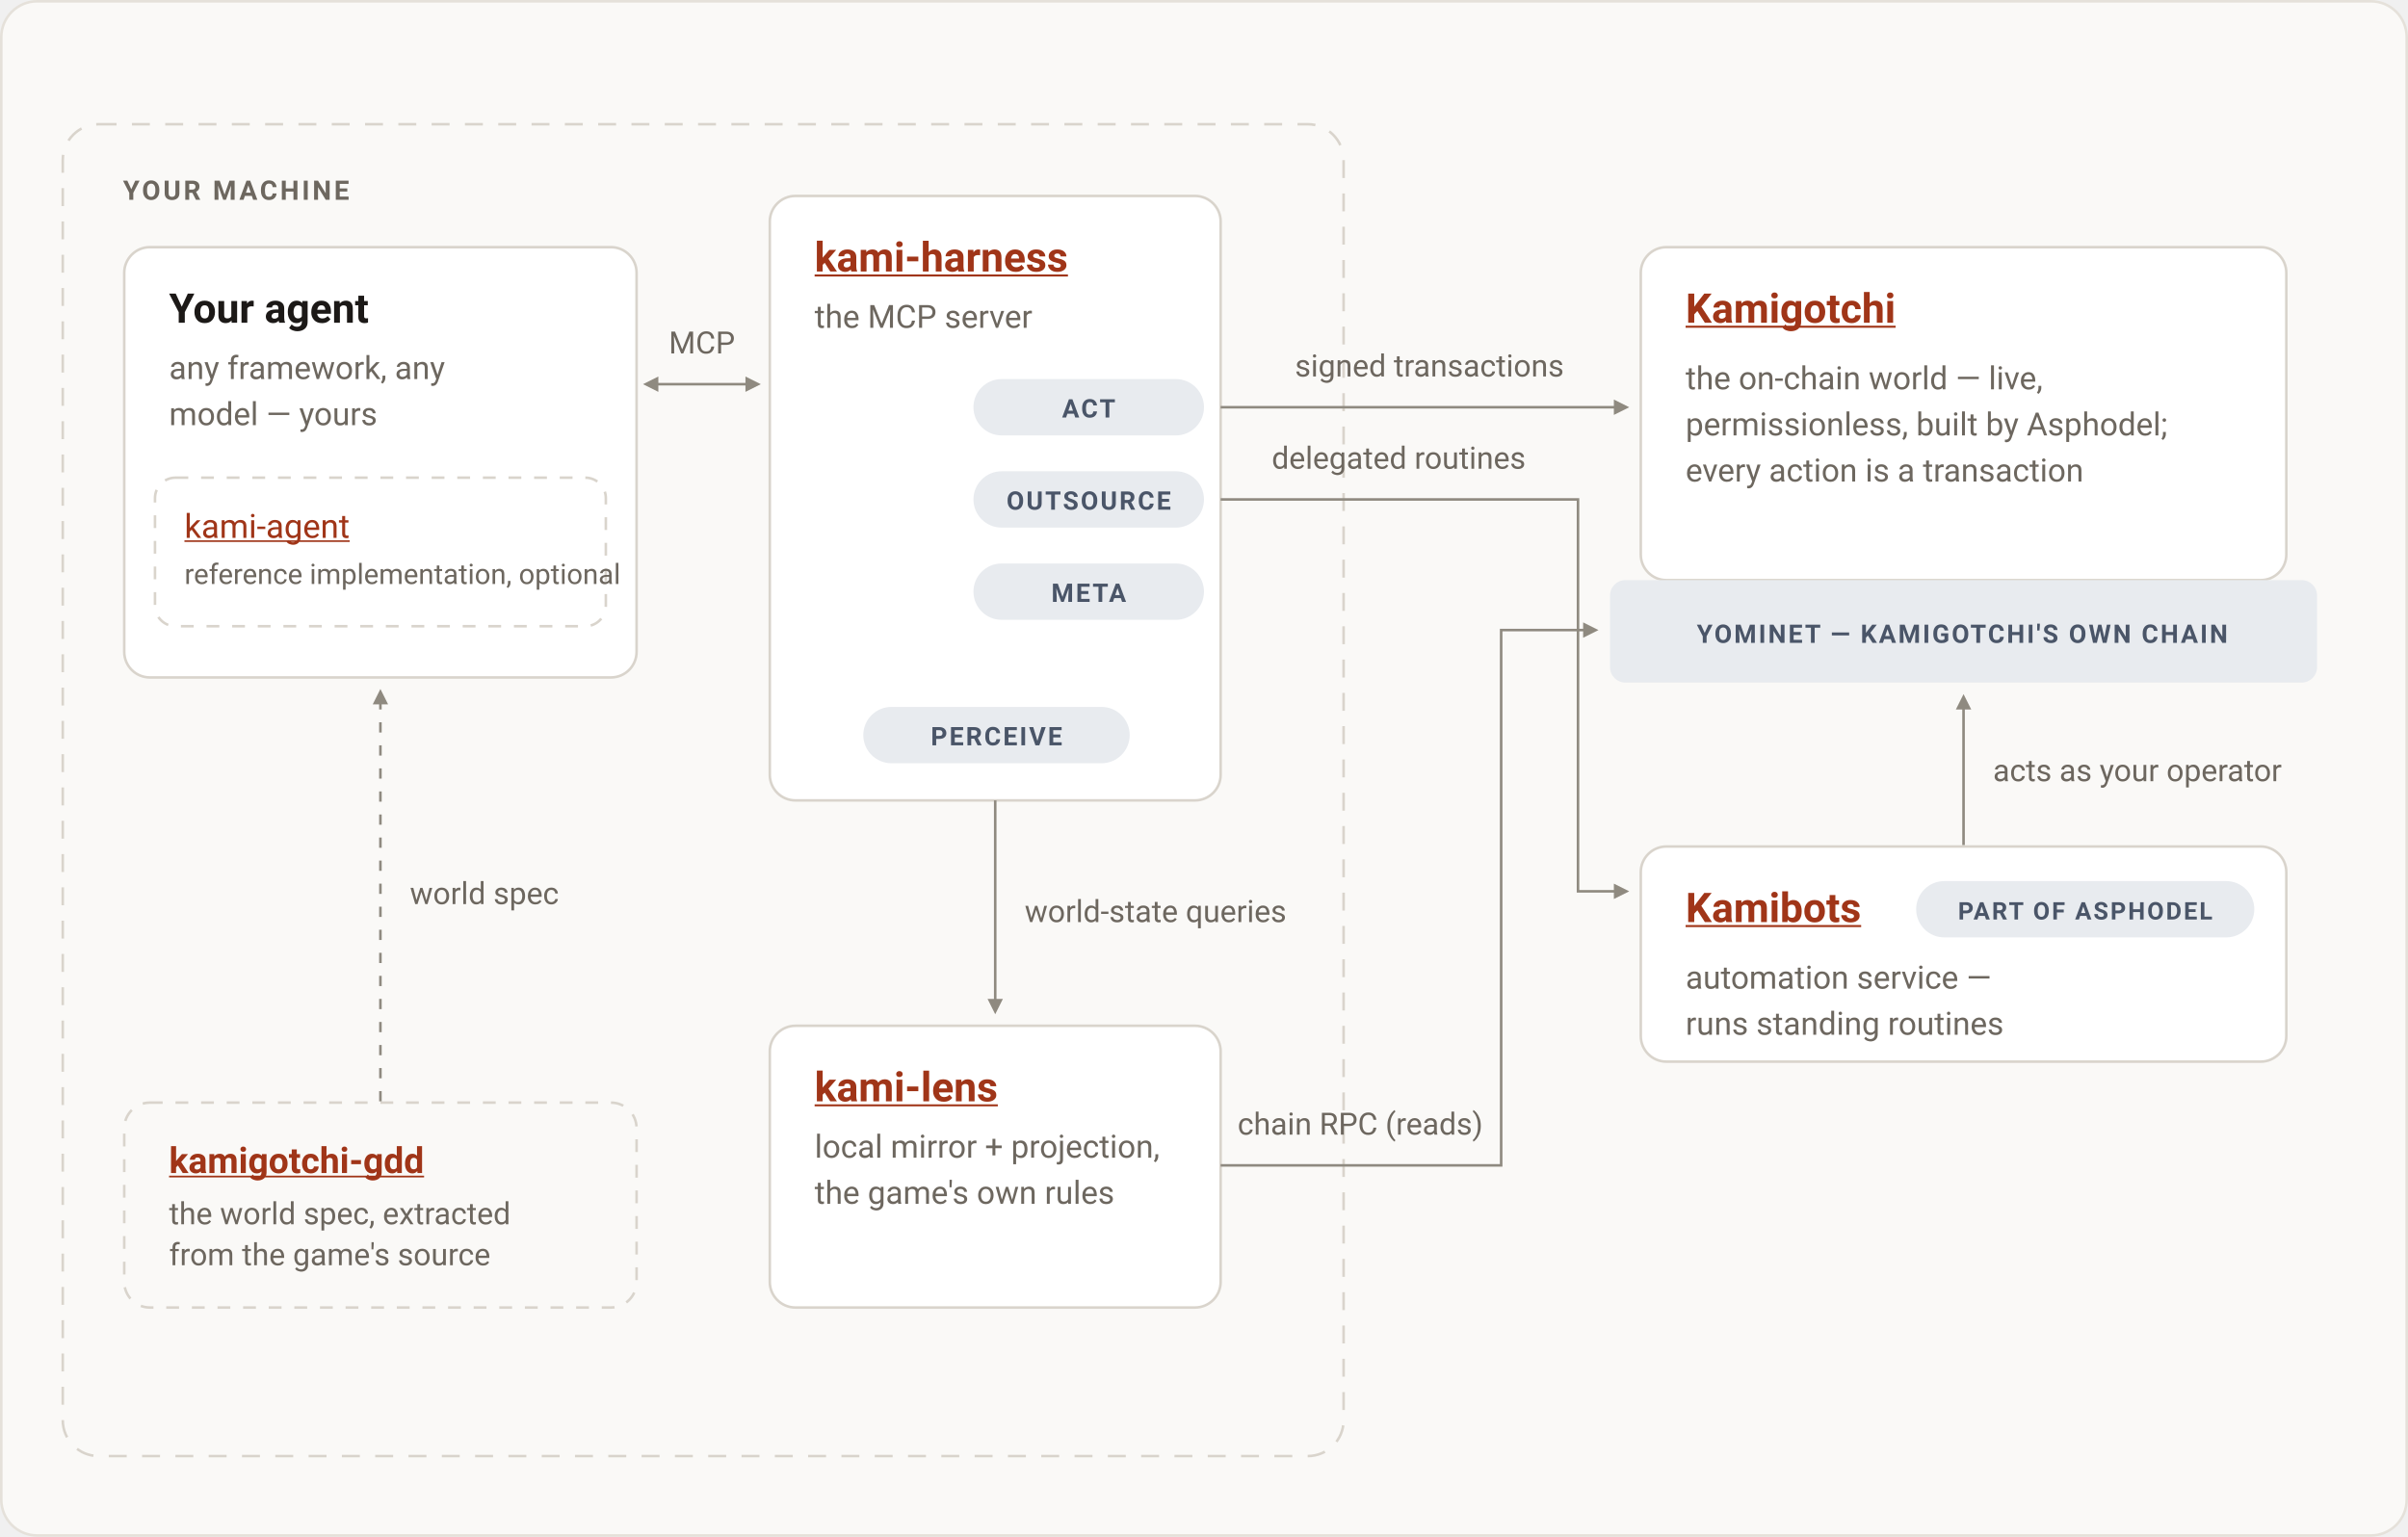
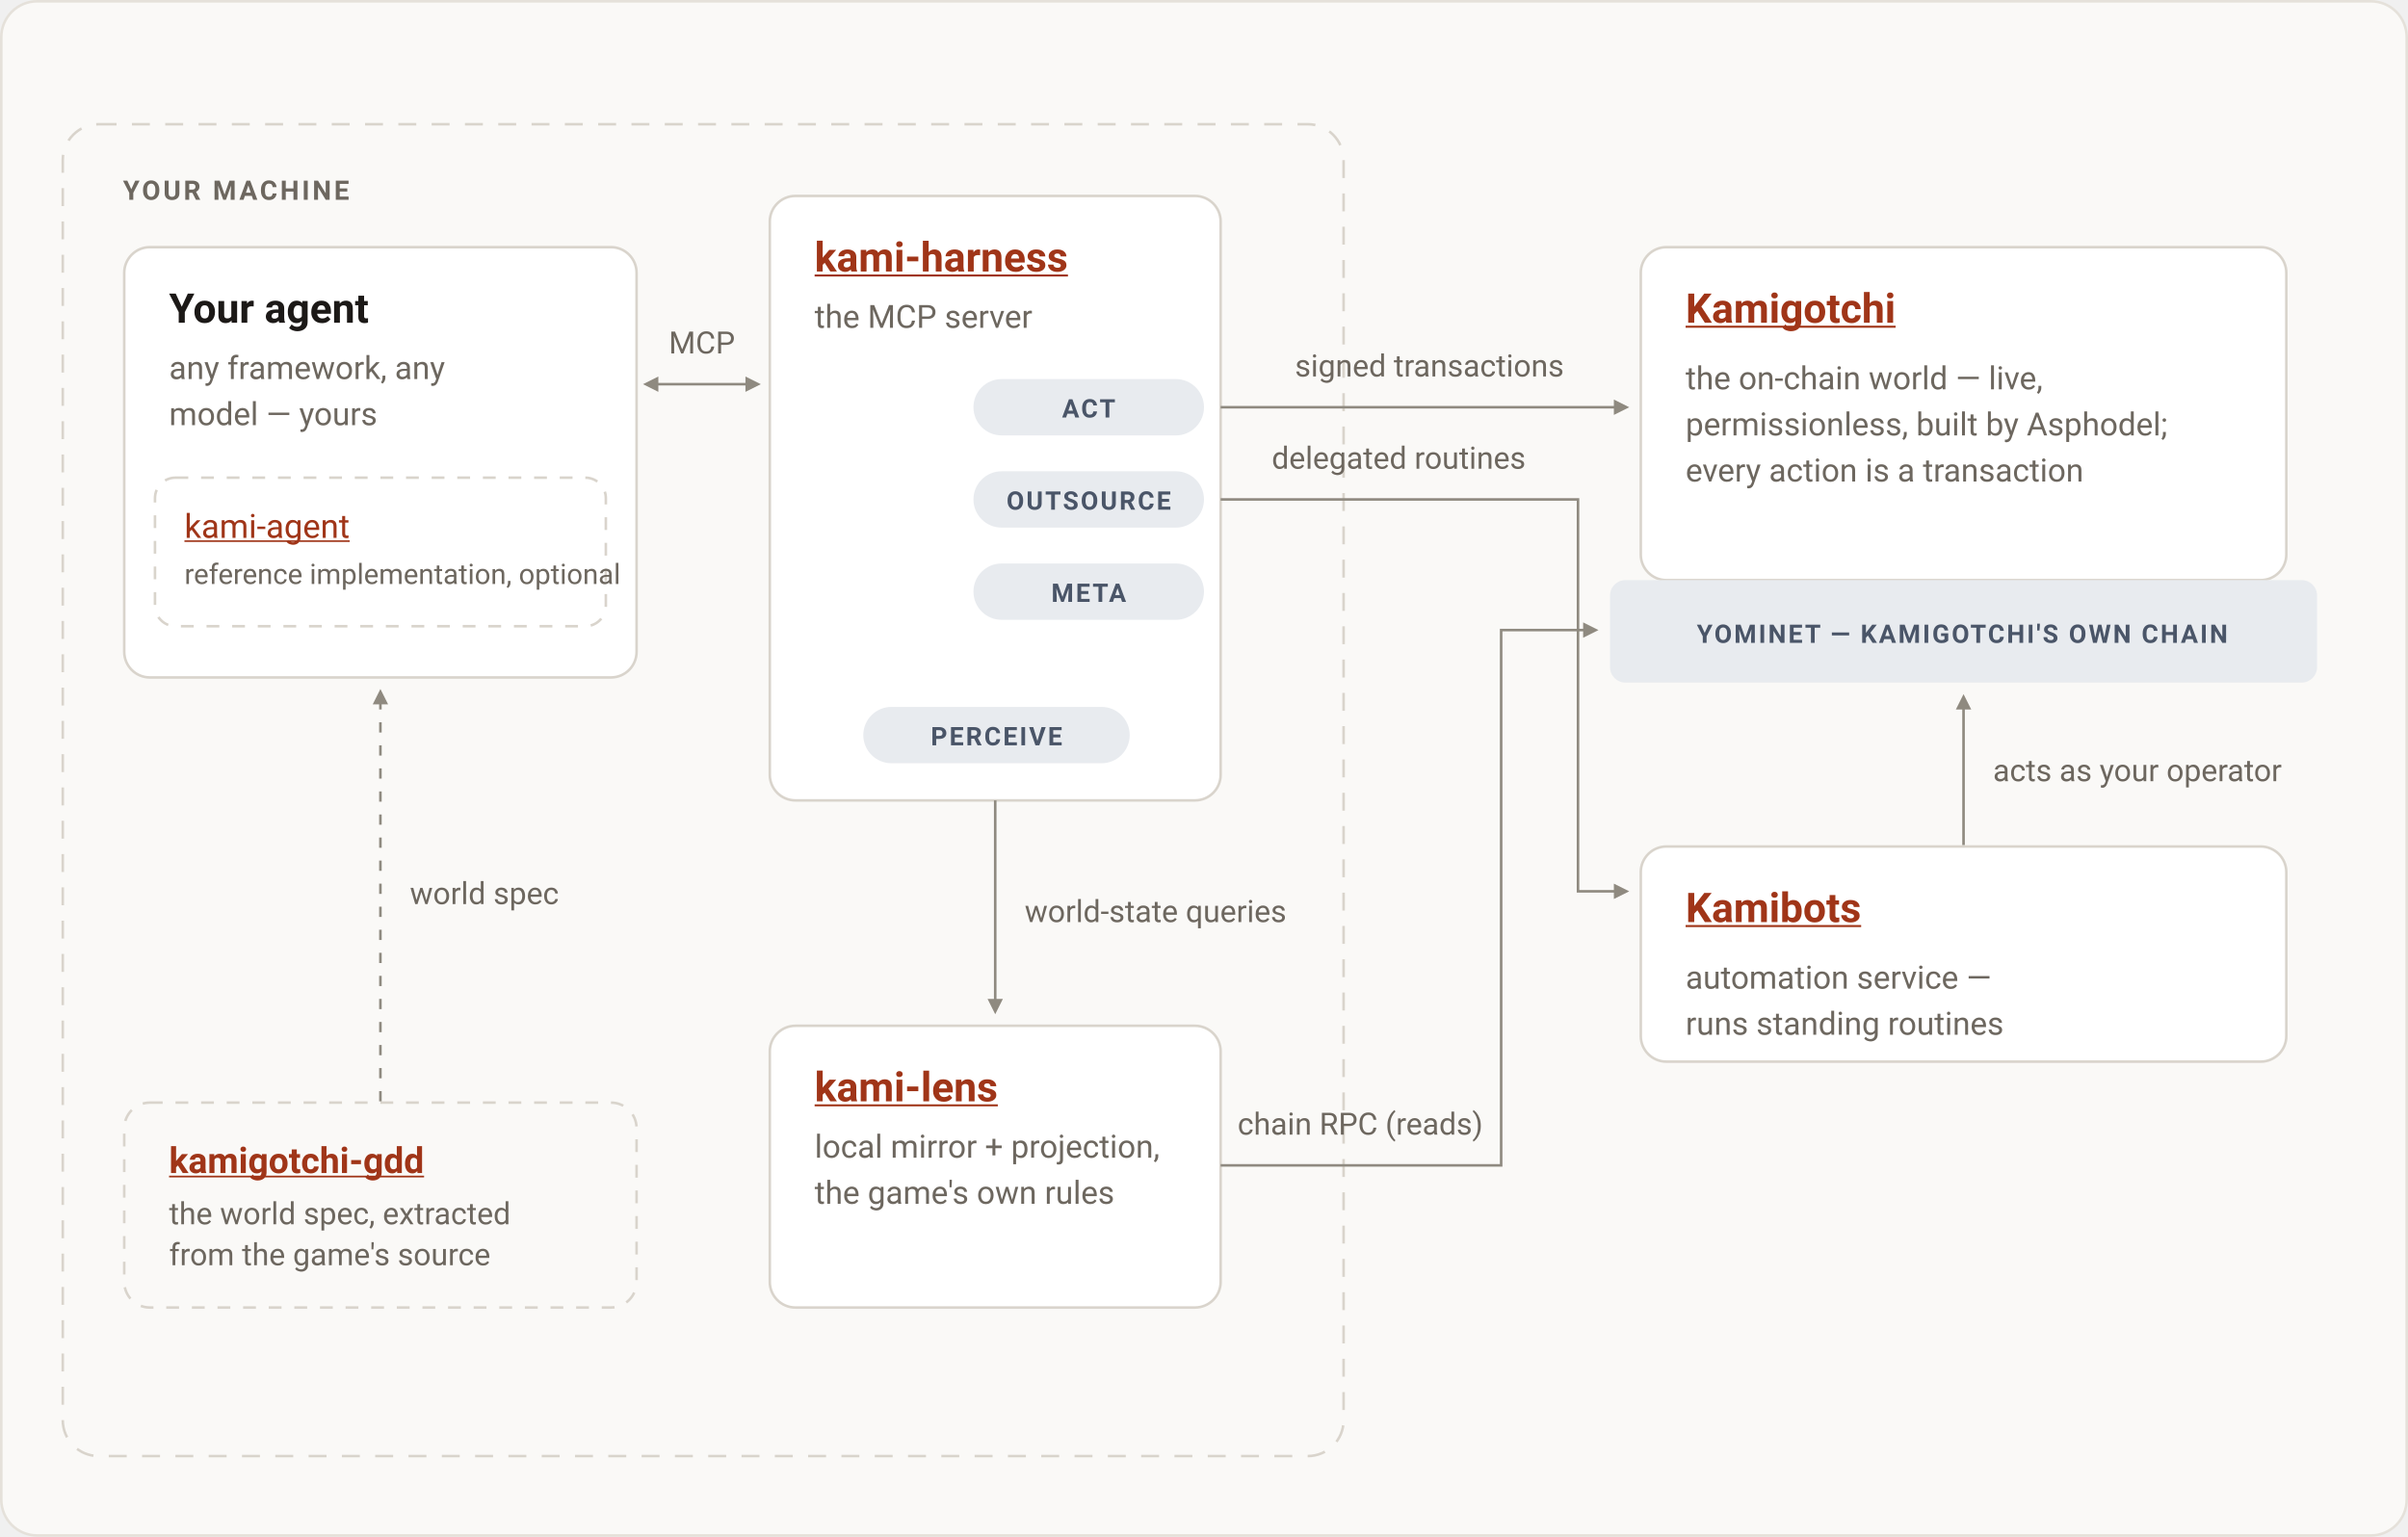
<svg xmlns="http://www.w3.org/2000/svg" viewBox="0 0 940 600" font-family="system-ui, -apple-system, 'Segoe UI', Roboto, sans-serif" role="img" aria-labelledby="stack-desc">
  <defs>
    <marker id="sf-head" markerWidth="7" markerHeight="7" refX="3.5" refY="3.5" orient="auto-start-reverse">
      <path class="af-arrow" d="M0.5,0.5 L6.5,3.5 L0.5,6.5 Z" fill="#8f8a80" />
    </marker>
  </defs>
  <rect class="af-bg" x="0.5" y="0.5" width="939" height="599" rx="14" fill="#faf9f7" stroke="#e5e1da" />
  <rect class="af-bound" x="24.5" y="48.5" width="500" height="520" rx="14" fill="none" stroke="#d9d4cc" stroke-dasharray="7 6" />
  <text class="af-conn-label" x="48" y="78" font-size="10.5" font-weight="700" letter-spacing="0.1em" fill="#6d675f">YOUR MACHINE</text>
  <rect class="af-box" x="48.5" y="96.5" width="200" height="168" rx="10" fill="#ffffff" stroke="#d9d4cc" />
  <text class="af-title" x="66" y="126" font-size="16" font-weight="600" fill="#1c1917">Your agent</text>
  <text class="af-role" x="66" y="148" font-size="12.5" fill="#6d675f">any framework, any</text>
  <text class="af-role" x="66" y="166" font-size="12.5" fill="#6d675f">model — yours</text>
  <rect class="af-bound" x="60.5" y="186.5" width="176" height="58" rx="8" fill="none" stroke="#d9d4cc" stroke-dasharray="5 5" />
  <text x="72" y="210" font-size="13">
    <a href="https://github.com/tokedo/kami-agent">
      <tspan class="af-repo" fill="#a03518" text-decoration="underline">kami-agent</tspan>
    </a>
  </text>
  <text class="af-role" x="72" y="228" font-size="11" fill="#6d675f">reference implementation, optional</text>
  <line class="af-conn" x1="254" y1="150" x2="294" y2="150" stroke="#8f8a80" marker-start="url(#sf-head)" marker-end="url(#sf-head)" />
  <text class="af-conn-label" x="274" y="138" font-size="12" text-anchor="middle" fill="#6d675f">MCP</text>
  <rect class="af-box" x="300.5" y="76.5" width="176" height="236" rx="10" fill="#ffffff" stroke="#d9d4cc" />
  <text class="af-title" x="318" y="106" font-size="16" font-weight="600" fill="#1c1917">
    <a href="https://github.com/tokedo/kami-harness">
      <tspan class="af-repo" fill="#a03518" text-decoration="underline">kami-harness</tspan>
    </a>
  </text>
  <text class="af-role" x="318" y="128" font-size="12.5" fill="#6d675f">the MCP server</text>
  <rect class="af-badge" x="380" y="148" width="90" height="22" rx="11" fill="#e8ebef" />
  <text class="af-badge-text" x="425" y="163" font-size="10" font-weight="700" letter-spacing="0.08em" text-anchor="middle" fill="#4a5568">ACT</text>
  <rect class="af-badge" x="380" y="184" width="90" height="22" rx="11" fill="#e8ebef" />
  <text class="af-badge-text" x="425" y="199" font-size="10" font-weight="700" letter-spacing="0.08em" text-anchor="middle" fill="#4a5568">OUTSOURCE</text>
  <rect class="af-badge" x="380" y="220" width="90" height="22" rx="11" fill="#e8ebef" />
  <text class="af-badge-text" x="425" y="235" font-size="10" font-weight="700" letter-spacing="0.08em" text-anchor="middle" fill="#4a5568">META</text>
  <rect class="af-badge" x="337" y="276" width="104" height="22" rx="11" fill="#e8ebef" />
  <text class="af-badge-text" x="389" y="291" font-size="10" font-weight="700" letter-spacing="0.08em" text-anchor="middle" fill="#4a5568">PERCEIVE</text>
  <line class="af-conn" x1="476.5" y1="159" x2="633" y2="159" stroke="#8f8a80" marker-end="url(#sf-head)" />
  <text class="af-conn-label" x="558" y="147" font-size="12" text-anchor="middle" fill="#6d675f">signed transactions</text>
  <path class="af-conn" d="M476.5,195 H616 V348 H633" fill="none" stroke="#8f8a80" marker-end="url(#sf-head)" />
  <text class="af-conn-label" x="546" y="183" font-size="12" text-anchor="middle" fill="#6d675f">delegated routines</text>
  <line class="af-conn" x1="388.5" y1="312.5" x2="388.5" y2="393" stroke="#8f8a80" marker-end="url(#sf-head)" />
  <text class="af-conn-label" x="400" y="360" font-size="12" fill="#6d675f">world-state queries</text>
  <rect class="af-box" x="300.5" y="400.5" width="176" height="110" rx="10" fill="#ffffff" stroke="#d9d4cc" />
  <text class="af-title" x="318" y="430" font-size="16" font-weight="600" fill="#1c1917">
    <a href="https://github.com/tokedo/kami-lens">
      <tspan class="af-repo" fill="#a03518" text-decoration="underline">kami-lens</tspan>
    </a>
  </text>
  <text class="af-role" x="318" y="452" font-size="12.5" fill="#6d675f">local mirror + projection,</text>
  <text class="af-role" x="318" y="470" font-size="12.5" fill="#6d675f">the game's own rules</text>
  <path class="af-conn" d="M476.5,455 H586 V246 H621" fill="none" stroke="#8f8a80" marker-end="url(#sf-head)" />
  <text class="af-conn-label" x="531" y="443" font-size="12" text-anchor="middle" fill="#6d675f">chain RPC (reads)</text>
  <rect class="af-bound" x="48.5" y="430.5" width="200" height="80" rx="10" fill="none" stroke="#d9d4cc" stroke-dasharray="5 5" />
  <text x="66" y="458" font-size="14" font-weight="600">
    <a href="https://github.com/tokedo/kamigotchi-gdd">
      <tspan class="af-repo" fill="#a03518" text-decoration="underline">kamigotchi-gdd</tspan>
    </a>
  </text>
  <text class="af-role" x="66" y="478" font-size="12" fill="#6d675f">the world spec, extracted</text>
  <text class="af-role" x="66" y="494" font-size="12" fill="#6d675f">from the game's source</text>
  <line class="af-conn" x1="148.5" y1="430" x2="148.5" y2="272" stroke="#8f8a80" stroke-dasharray="4 5" marker-end="url(#sf-head)" />
  <text class="af-conn-label" x="160" y="353" font-size="12" fill="#6d675f">world spec</text>
  <rect class="af-box" x="640.5" y="96.5" width="252" height="130" rx="10" fill="#ffffff" stroke="#d9d4cc" />
  <text class="af-title" x="658" y="126" font-size="16" font-weight="600" fill="#1c1917">
    <a href="https://kamigotchi.io">
      <tspan class="af-repo" fill="#a03518" text-decoration="underline">Kamigotchi</tspan>
    </a>
  </text>
  <text class="af-role" x="658" y="152" font-size="12.5" fill="#6d675f">the on-chain world — live,</text>
  <text class="af-role" x="658" y="170" font-size="12.5" fill="#6d675f">permissionless, built by Asphodel;</text>
  <text class="af-role" x="658" y="188" font-size="12.5" fill="#6d675f">every action is a transaction</text>
  <rect class="af-badge" x="628.5" y="226.5" width="276" height="40" rx="6" fill="#e8ebef" />
  <text class="af-badge-text" x="766" y="251" font-size="10" font-weight="700" letter-spacing="0.08em" text-anchor="middle" fill="#4a5568">YOMINET — KAMIGOTCHI'S OWN CHAIN</text>
  <line class="af-conn" x1="766.5" y1="330" x2="766.5" y2="274" stroke="#8f8a80" marker-end="url(#sf-head)" />
  <text class="af-conn-label" x="778" y="305" font-size="12" fill="#6d675f">acts as your operator</text>
  <rect class="af-box" x="640.5" y="330.5" width="252" height="84" rx="10" fill="#ffffff" stroke="#d9d4cc" />
  <text class="af-title" x="658" y="360" font-size="16" font-weight="600" fill="#1c1917">
    <a href="https://kamibots.xyz">
      <tspan class="af-repo" fill="#a03518" text-decoration="underline">Kamibots</tspan>
    </a>
  </text>
-   <rect class="af-badge" x="748" y="344" width="132" height="22" rx="11" fill="#e8ebef" />
-   <text class="af-badge-text" x="814" y="359" font-size="9.5" font-weight="700" letter-spacing="0.08em" text-anchor="middle" fill="#4a5568">PART OF ASPHODEL</text>
  <text class="af-role" x="658" y="386" font-size="12.5" fill="#6d675f">automation service —</text>
  <text class="af-role" x="658" y="404" font-size="12.5" fill="#6d675f">runs standing routines</text>
</svg>
